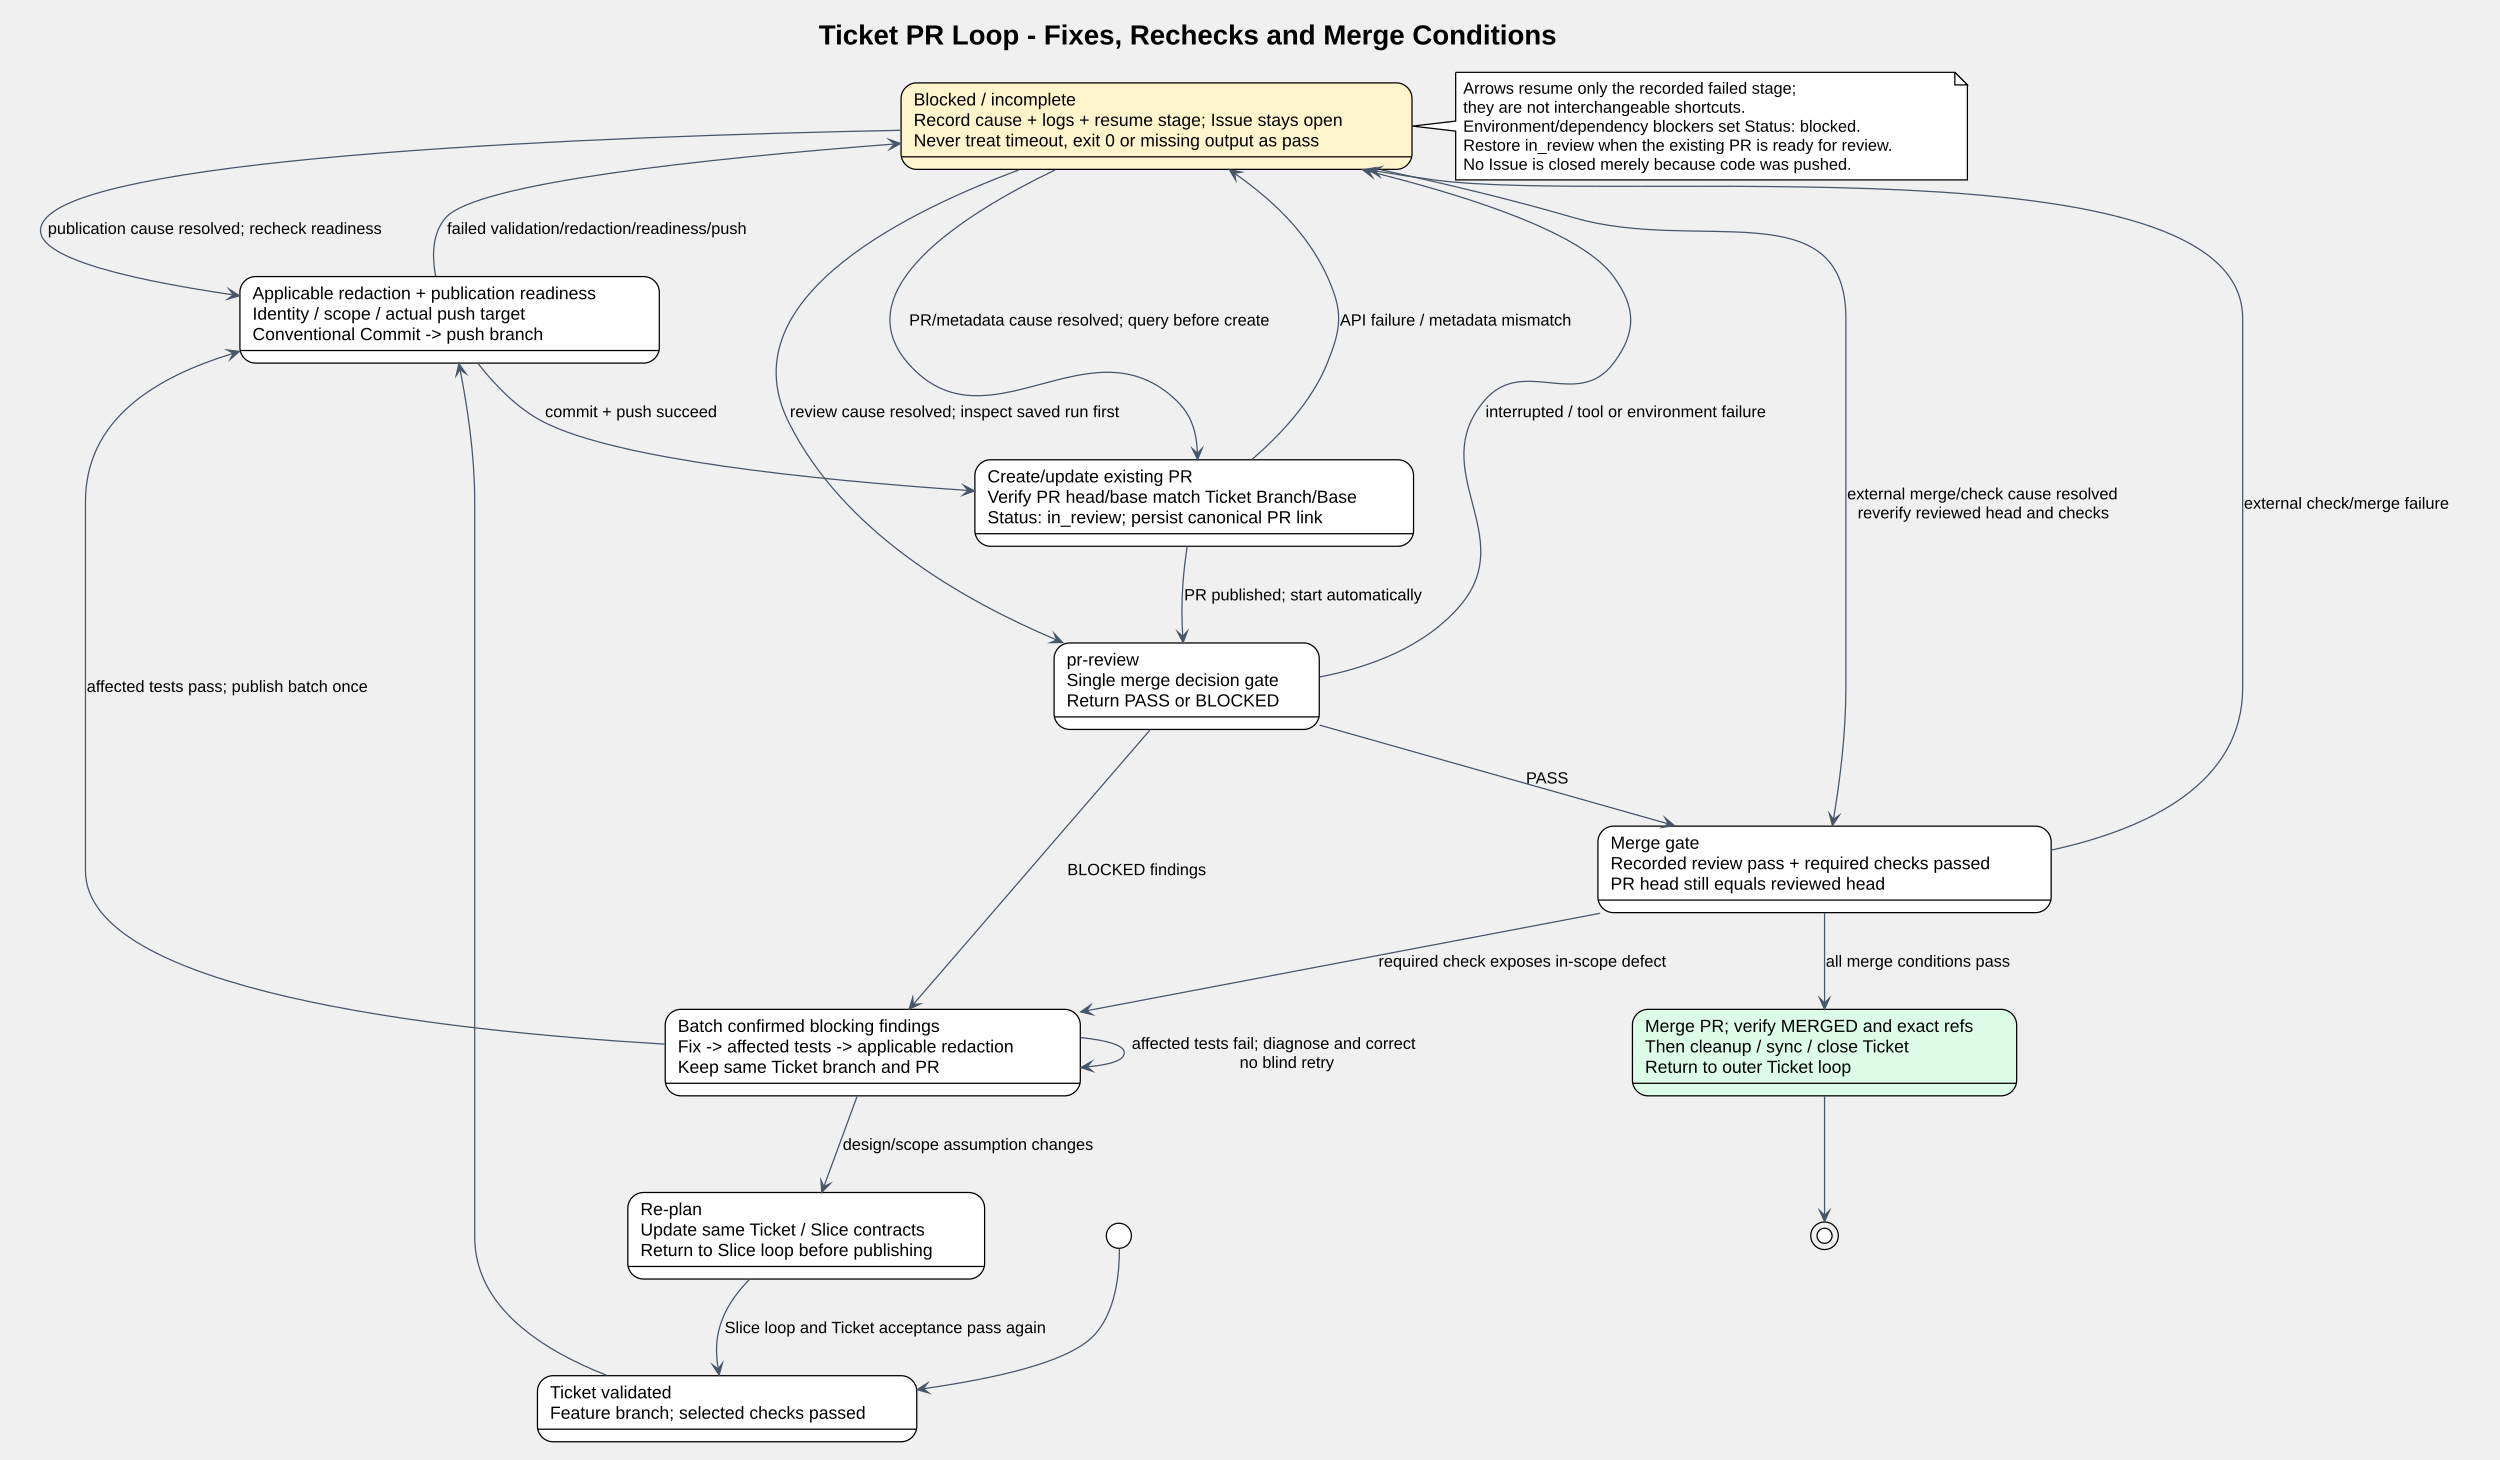
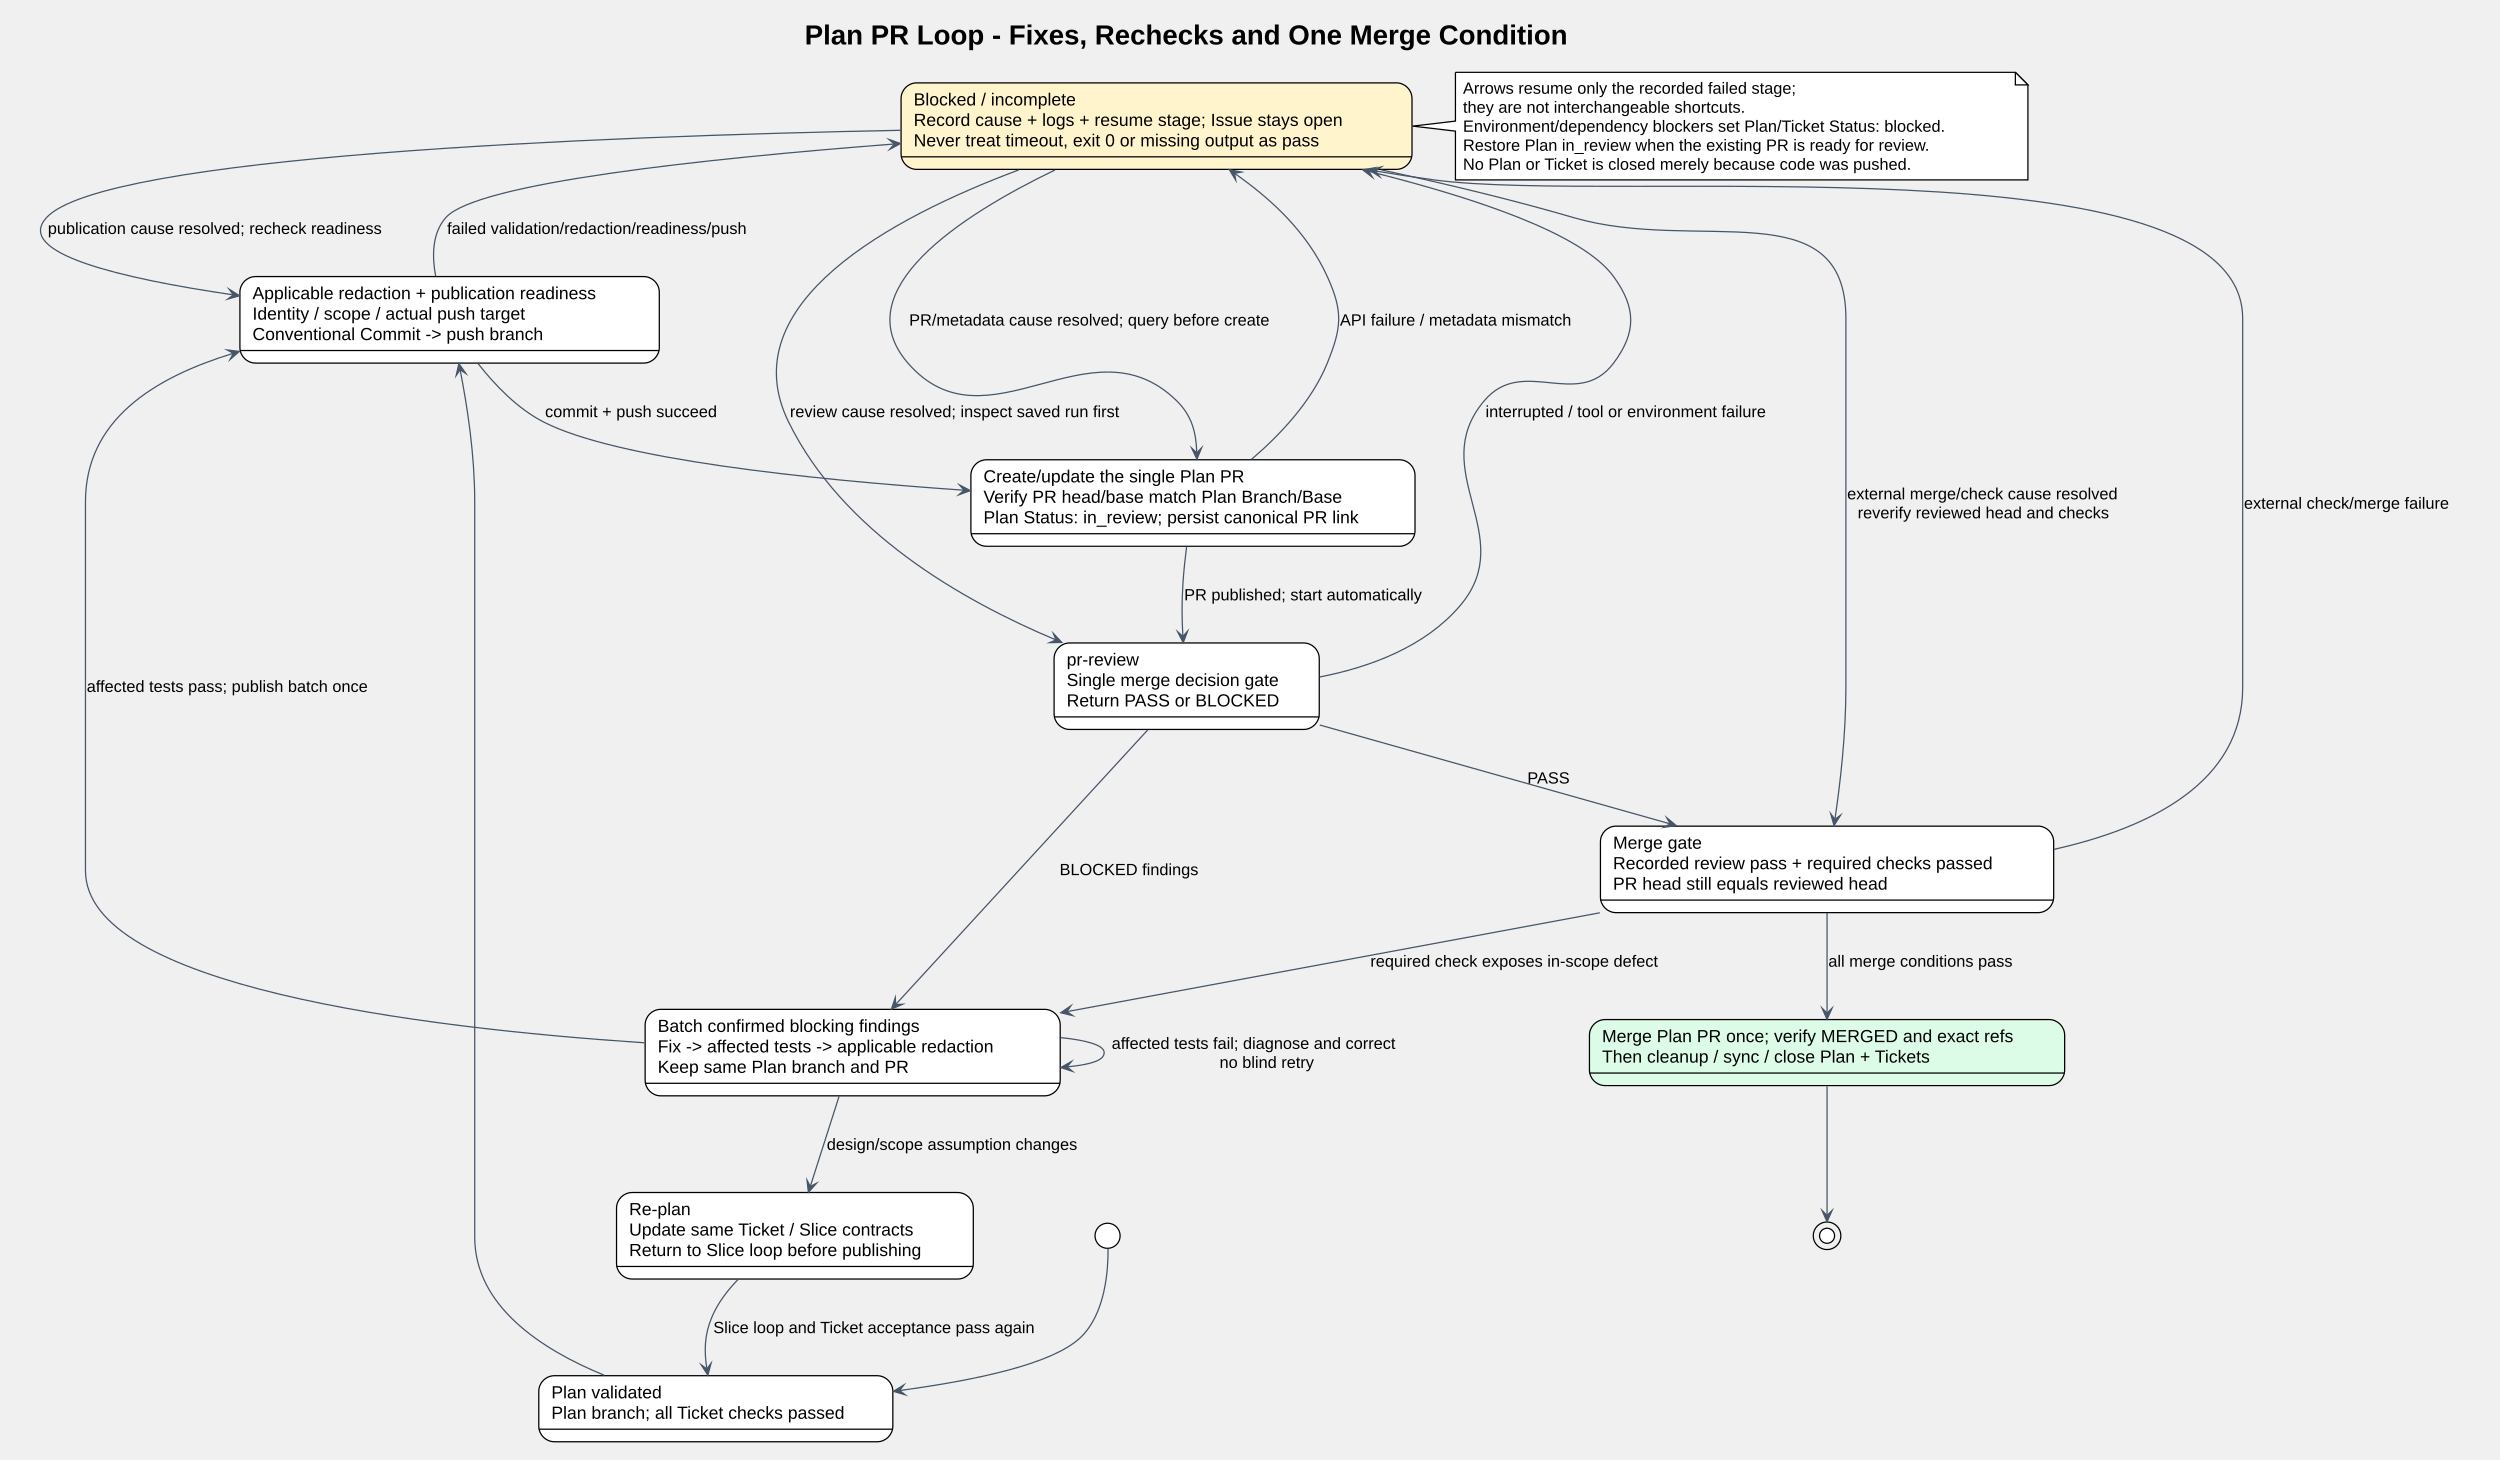
<svg xmlns="http://www.w3.org/2000/svg" contentStyleType="text/css" data-diagram-type="STATE" height="1162px" preserveAspectRatio="none" style="width:1991px;height:1162px;background:#FFFFFF;" version="1.1" viewBox="0 0 1991 1162" width="1991px" zoomAndPan="magnify">
  <defs />
  <g>
    <g class="title" data-source-line="5">
-       <text fill="#000000" font-family="Arial" font-size="22" font-weight="700" lengthAdjust="spacing" textLength="685.233" x="652.048" y="35.421">Ticket PR Loop - Fixes, Rechecks and Merge Conditions</text>
+       <text fill="#000000" font-family="Arial" font-size="22" font-weight="700" lengthAdjust="spacing" textLength="707.599" x="640.865" y="35.421">Plan PR Loop - Fixes, Rechecks and One Merge Condition</text>
    </g>
    <g class="entity" data-qualified-name="ready" data-source-line="7" id="ent0001">
-       <rect fill="#FFFFFF" height="52.594" rx="12.5" ry="12.5" style="stroke:#000000;stroke-width:1;" width="302.092" x="428.02" y="1095.619" />
-       <line style="stroke:#000000;stroke-width:1;" x1="428.02" x2="730.112" y1="1138.213" y2="1138.213" />
-       <text fill="#000000" font-family="Arial" font-size="14" lengthAdjust="spacing" textLength="111.897" x="438.02" y="1113.614">Ticket validated</text>
-       <text fill="#000000" font-family="Arial" font-size="14" lengthAdjust="spacing" textLength="282.092" x="438.02" y="1129.911">Feature branch; selected checks passed</text>
+       <rect fill="#FFFFFF" height="52.594" rx="12.5" ry="12.5" style="stroke:#000000;stroke-width:1;" width="281.96" x="429.09" y="1095.619" />
+       <line style="stroke:#000000;stroke-width:1;" x1="429.09" x2="711.05" y1="1138.213" y2="1138.213" />
+       <text fill="#000000" font-family="Arial" font-size="14" lengthAdjust="spacing" textLength="99.333" x="439.09" y="1113.614">Plan validated</text>
+       <text fill="#000000" font-family="Arial" font-size="14" lengthAdjust="spacing" textLength="261.96" x="439.09" y="1129.911">Plan branch; all Ticket checks passed</text>
    </g>
    <g class="entity" data-qualified-name="publish" data-source-line="8" id="ent0002">
      <rect fill="#FFFFFF" height="68.891" rx="12.5" ry="12.5" style="stroke:#000000;stroke-width:1;" width="333.995" x="191.07" y="220.269" />
      <line style="stroke:#000000;stroke-width:1;" x1="191.07" x2="525.065" y1="279.16" y2="279.16" />
      <text fill="#000000" font-family="Arial" font-size="14" lengthAdjust="spacing" textLength="313.995" x="201.07" y="238.264">Applicable redaction + publication readiness</text>
      <text fill="#000000" font-family="Arial" font-size="14" lengthAdjust="spacing" textLength="250.694" x="201.07" y="254.561">Identity / scope / actual push target</text>
      <text fill="#000000" font-family="Arial" font-size="14" lengthAdjust="spacing" textLength="264.441" x="201.07" y="270.858">Conventional Commit -&gt; push branch</text>
    </g>
    <g class="entity" data-qualified-name="pr" data-source-line="9" id="ent0003">
-       <rect fill="#FFFFFF" height="68.891" rx="12.5" ry="12.5" style="stroke:#000000;stroke-width:1;" width="349.328" x="776.41" y="366.159" />
-       <line style="stroke:#000000;stroke-width:1;" x1="776.41" x2="1125.738" y1="425.05" y2="425.05" />
-       <text fill="#000000" font-family="Arial" font-size="14" lengthAdjust="spacing" textLength="183.162" x="786.41" y="384.154">Create/update existing PR</text>
-       <text fill="#000000" font-family="Arial" font-size="14" lengthAdjust="spacing" textLength="329.328" x="786.41" y="400.451">Verify PR head/base match Ticket Branch/Base</text>
-       <text fill="#000000" font-family="Arial" font-size="14" lengthAdjust="spacing" textLength="299.462" x="786.41" y="416.748">Status: in_review; persist canonical PR link</text>
+       <rect fill="#FFFFFF" height="68.891" rx="12.5" ry="12.5" style="stroke:#000000;stroke-width:1;" width="353.696" x="773.22" y="366.159" />
+       <line style="stroke:#000000;stroke-width:1;" x1="773.22" x2="1126.916" y1="425.05" y2="425.05" />
+       <text fill="#000000" font-family="Arial" font-size="14" lengthAdjust="spacing" textLength="231.048" x="783.22" y="384.154">Create/update the single Plan PR</text>
+       <text fill="#000000" font-family="Arial" font-size="14" lengthAdjust="spacing" textLength="316.764" x="783.22" y="400.451">Verify PR head/base match Plan Branch/Base</text>
+       <text fill="#000000" font-family="Arial" font-size="14" lengthAdjust="spacing" textLength="333.696" x="783.22" y="416.748">Plan Status: in_review; persist canonical PR link</text>
    </g>
    <g class="entity" data-qualified-name="review" data-source-line="10" id="ent0004">
      <rect fill="#FFFFFF" height="68.891" rx="12.5" ry="12.5" style="stroke:#000000;stroke-width:1;" width="211.174" x="839.48" y="512.049" />
      <line style="stroke:#000000;stroke-width:1;" x1="839.48" x2="1050.654" y1="570.94" y2="570.94" />
      <text fill="#000000" font-family="Arial" font-size="14" lengthAdjust="spacing" textLength="66.302" x="849.48" y="530.044">pr-review</text>
      <text fill="#000000" font-family="Arial" font-size="14" lengthAdjust="spacing" textLength="191.174" x="849.48" y="546.341">Single merge decision gate</text>
      <text fill="#000000" font-family="Arial" font-size="14" lengthAdjust="spacing" textLength="177.803" x="849.48" y="562.638">Return PASS or BLOCKED</text>
    </g>
    <g class="entity" data-qualified-name="fix" data-source-line="11" id="ent0005">
-       <rect fill="#FFFFFF" height="68.891" rx="12.5" ry="12.5" style="stroke:#000000;stroke-width:1;" width="330.557" x="529.79" y="803.839" />
-       <line style="stroke:#000000;stroke-width:1;" x1="529.79" x2="860.347" y1="862.73" y2="862.73" />
-       <text fill="#000000" font-family="Arial" font-size="14" lengthAdjust="spacing" textLength="238.759" x="539.79" y="821.835">Batch confirmed blocking findings</text>
-       <text fill="#000000" font-family="Arial" font-size="14" lengthAdjust="spacing" textLength="310.557" x="539.79" y="838.131">Fix -&gt; affected tests -&gt; applicable redaction</text>
-       <text fill="#000000" font-family="Arial" font-size="14" lengthAdjust="spacing" textLength="231.191" x="539.79" y="854.428">Keep same Ticket branch and PR</text>
+       <rect fill="#FFFFFF" height="68.891" rx="12.5" ry="12.5" style="stroke:#000000;stroke-width:1;" width="330.557" x="513.79" y="803.839" />
+       <line style="stroke:#000000;stroke-width:1;" x1="513.79" x2="844.347" y1="862.73" y2="862.73" />
+       <text fill="#000000" font-family="Arial" font-size="14" lengthAdjust="spacing" textLength="238.759" x="523.79" y="821.835">Batch confirmed blocking findings</text>
+       <text fill="#000000" font-family="Arial" font-size="14" lengthAdjust="spacing" textLength="310.557" x="523.79" y="838.131">Fix -&gt; affected tests -&gt; applicable redaction</text>
+       <text fill="#000000" font-family="Arial" font-size="14" lengthAdjust="spacing" textLength="218.627" x="523.79" y="854.428">Keep same Plan branch and PR</text>
    </g>
    <g class="entity" data-qualified-name="blocked" data-source-line="12" id="ent0006">
      <rect fill="#FFF4CC" height="68.891" rx="12.5" ry="12.5" style="stroke:#000000;stroke-width:1;" width="406.9" x="717.62" y="65.999" />
      <line style="stroke:#000000;stroke-width:1;" x1="717.62" x2="1124.52" y1="124.89" y2="124.89" />
      <text fill="#000000" font-family="Arial" font-size="14" lengthAdjust="spacing" textLength="147.137" x="727.62" y="83.995">Blocked / incomplete</text>
      <text fill="#000000" font-family="Arial" font-size="14" lengthAdjust="spacing" textLength="386.9" x="727.62" y="100.291">Record cause + logs + resume stage; Issue stays open</text>
      <text fill="#000000" font-family="Arial" font-size="14" lengthAdjust="spacing" textLength="372.101" x="727.62" y="116.588">Never treat timeout, exit 0 or missing output as pass</text>
    </g>
    <g class="entity" data-qualified-name="gate" data-source-line="13" id="ent0007">
-       <rect fill="#FFFFFF" height="68.891" rx="12.5" ry="12.5" style="stroke:#000000;stroke-width:1;" width="360.949" x="1272.59" y="657.939" />
-       <line style="stroke:#000000;stroke-width:1;" x1="1272.59" x2="1633.539" y1="716.83" y2="716.83" />
-       <text fill="#000000" font-family="Arial" font-size="14" lengthAdjust="spacing" textLength="79.967" x="1282.59" y="675.934">Merge gate</text>
-       <text fill="#000000" font-family="Arial" font-size="14" lengthAdjust="spacing" textLength="340.949" x="1282.59" y="692.231">Recorded review pass + required checks passed</text>
-       <text fill="#000000" font-family="Arial" font-size="14" lengthAdjust="spacing" textLength="245.02" x="1282.59" y="708.528">PR head still equals reviewed head</text>
+       <rect fill="#FFFFFF" height="68.891" rx="12.5" ry="12.5" style="stroke:#000000;stroke-width:1;" width="360.949" x="1274.59" y="657.939" />
+       <line style="stroke:#000000;stroke-width:1;" x1="1274.59" x2="1635.539" y1="716.83" y2="716.83" />
+       <text fill="#000000" font-family="Arial" font-size="14" lengthAdjust="spacing" textLength="79.967" x="1284.59" y="675.934">Merge gate</text>
+       <text fill="#000000" font-family="Arial" font-size="14" lengthAdjust="spacing" textLength="340.949" x="1284.59" y="692.231">Recorded review pass + required checks passed</text>
+       <text fill="#000000" font-family="Arial" font-size="14" lengthAdjust="spacing" textLength="245.02" x="1284.59" y="708.528">PR head still equals reviewed head</text>
    </g>
    <g class="entity" data-qualified-name="merged" data-source-line="14" id="ent0008">
-       <rect fill="#DCFCE7" height="68.891" rx="12.5" ry="12.5" style="stroke:#000000;stroke-width:1;" width="306.016" x="1300.06" y="803.839" />
-       <line style="stroke:#000000;stroke-width:1;" x1="1300.06" x2="1606.076" y1="862.73" y2="862.73" />
-       <text fill="#000000" font-family="Arial" font-size="14" lengthAdjust="spacing" textLength="286.016" x="1310.06" y="821.835">Merge PR; verify MERGED and exact refs</text>
-       <text fill="#000000" font-family="Arial" font-size="14" lengthAdjust="spacing" textLength="237.016" x="1310.06" y="838.131">Then cleanup / sync / close Ticket</text>
-       <text fill="#000000" font-family="Arial" font-size="14" lengthAdjust="spacing" textLength="188.74" x="1310.06" y="854.428">Return to outer Ticket loop</text>
+       <rect fill="#DCFCE7" height="52.594" rx="12.5" ry="12.5" style="stroke:#000000;stroke-width:1;" width="378.449" x="1265.84" y="811.979" />
+       <line style="stroke:#000000;stroke-width:1;" x1="1265.84" x2="1644.289" y1="854.573" y2="854.573" />
+       <text fill="#000000" font-family="Arial" font-size="14" lengthAdjust="spacing" textLength="358.449" x="1275.84" y="829.975">Merge Plan PR once; verify MERGED and exact refs</text>
+       <text fill="#000000" font-family="Arial" font-size="14" lengthAdjust="spacing" textLength="294.725" x="1275.84" y="846.271">Then cleanup / sync / close Plan + Tickets</text>
    </g>
    <g class="entity" data-qualified-name="replan" data-source-line="15" id="ent0009">
-       <rect fill="#FFFFFF" height="68.891" rx="12.5" ry="12.5" style="stroke:#000000;stroke-width:1;" width="284.127" x="500.01" y="949.729" />
-       <line style="stroke:#000000;stroke-width:1;" x1="500.01" x2="784.137" y1="1008.62" y2="1008.62" />
-       <text fill="#000000" font-family="Arial" font-size="14" lengthAdjust="spacing" textLength="53.621" x="510.01" y="967.725">Re-plan</text>
-       <text fill="#000000" font-family="Arial" font-size="14" lengthAdjust="spacing" textLength="256.56" x="510.01" y="984.021">Update same Ticket / Slice contracts</text>
-       <text fill="#000000" font-family="Arial" font-size="14" lengthAdjust="spacing" textLength="264.127" x="510.01" y="1000.318">Return to Slice loop before publishing</text>
+       <rect fill="#FFFFFF" height="68.891" rx="12.5" ry="12.5" style="stroke:#000000;stroke-width:1;" width="284.127" x="491.01" y="949.729" />
+       <line style="stroke:#000000;stroke-width:1;" x1="491.01" x2="775.137" y1="1008.62" y2="1008.62" />
+       <text fill="#000000" font-family="Arial" font-size="14" lengthAdjust="spacing" textLength="53.621" x="501.01" y="967.725">Re-plan</text>
+       <text fill="#000000" font-family="Arial" font-size="14" lengthAdjust="spacing" textLength="256.56" x="501.01" y="984.021">Update same Ticket / Slice contracts</text>
+       <text fill="#000000" font-family="Arial" font-size="14" lengthAdjust="spacing" textLength="264.127" x="501.01" y="1000.318">Return to Slice loop before publishing</text>
    </g>
    <g class="start_entity" data-qualified-name=".start." data-source-line="17" id="ent0010">
-       <ellipse cx="891.07" cy="984.169" fill="#FFFFFF" rx="10" ry="10" style="stroke:#000000;stroke-width:1;" />
+       <ellipse cx="882.07" cy="984.169" fill="#FFFFFF" rx="10" ry="10" style="stroke:#000000;stroke-width:1;" />
    </g>
    <g class="end_entity" data-qualified-name=".end." data-source-line="37" id="ent0031">
-       <ellipse cx="1453.07" cy="984.169" fill="none" rx="11" ry="11" style="stroke:#000000;stroke-width:1;" />
-       <ellipse cx="1453.07" cy="984.169" fill="#FFFFFF" rx="6" ry="6" style="stroke:#000000;stroke-width:1;" />
+       <ellipse cx="1455.07" cy="984.169" fill="none" rx="11" ry="11" style="stroke:#000000;stroke-width:1;" />
+       <ellipse cx="1455.07" cy="984.169" fill="#FFFFFF" rx="6" ry="6" style="stroke:#000000;stroke-width:1;" />
    </g>
    <g class="entity" data-qualified-name="GMN33" data-source-line="40" id="ent0034">
-       <path d="M1159.3,57.609 L1159.3,96.439 L1124.8,100.439 L1159.3,104.439 L1159.3,143.273 A0,0 0 0 0 1159.3,143.273 L1566.834,143.273 A0,0 0 0 0 1566.834,143.273 L1566.834,67.609 L1556.834,57.609 L1159.3,57.609 A0,0 0 0 0 1159.3,57.609" fill="#FFFFFF" style="stroke:#000000;stroke-width:1;" />
-       <path d="M1556.834,57.609 L1556.834,67.609 L1566.834,67.609 L1556.834,57.609" fill="#FFFFFF" style="stroke:#000000;stroke-width:1;" />
-       <text fill="#000000" font-family="Arial" font-size="13" lengthAdjust="spacing" textLength="302.358" x="1165.3" y="74.676">Arrows resume only the recorded failed stage;</text>
-       <text fill="#000000" font-family="Arial" font-size="13" lengthAdjust="spacing" textLength="258.915" x="1165.3" y="89.809">they are not interchangeable shortcuts.</text>
-       <text fill="#000000" font-family="Arial" font-size="13" lengthAdjust="spacing" textLength="359.43" x="1165.3" y="104.942">Environment/dependency blockers set Status: blocked.</text>
-       <text fill="#000000" font-family="Arial" font-size="13" lengthAdjust="spacing" textLength="386.534" x="1165.3" y="120.075">Restore in_review when the existing PR is ready for review.</text>
-       <text fill="#000000" font-family="Arial" font-size="13" lengthAdjust="spacing" textLength="344.767" x="1165.3" y="135.208">No Issue is closed merely because code was pushed.</text>
+       <path d="M1159.11,57.609 L1159.11,96.439 L1124.94,100.439 L1159.11,104.439 L1159.11,143.273 A0,0 0 0 0 1159.11,143.273 L1615.032,143.273 A0,0 0 0 0 1615.032,143.273 L1615.032,67.609 L1605.032,57.609 L1159.11,57.609 A0,0 0 0 0 1159.11,57.609" fill="#FFFFFF" style="stroke:#000000;stroke-width:1;" />
+       <path d="M1605.032,57.609 L1605.032,67.609 L1615.032,67.609 L1605.032,57.609" fill="#FFFFFF" style="stroke:#000000;stroke-width:1;" />
+       <text fill="#000000" font-family="Arial" font-size="13" lengthAdjust="spacing" textLength="302.358" x="1165.11" y="74.676">Arrows resume only the recorded failed stage;</text>
+       <text fill="#000000" font-family="Arial" font-size="13" lengthAdjust="spacing" textLength="258.915" x="1165.11" y="89.809">they are not interchangeable shortcuts.</text>
+       <text fill="#000000" font-family="Arial" font-size="13" lengthAdjust="spacing" textLength="434.922" x="1165.11" y="104.942">Environment/dependency blockers set Plan/Ticket Status: blocked.</text>
+       <text fill="#000000" font-family="Arial" font-size="13" lengthAdjust="spacing" textLength="418.323" x="1165.11" y="120.075">Restore Plan in_review when the existing PR is ready for review.</text>
+       <text fill="#000000" font-family="Arial" font-size="13" lengthAdjust="spacing" textLength="399.693" x="1165.11" y="135.208">No Plan or Ticket is closed merely because code was pushed.</text>
    </g>
    <g class="link" data-entity-1="ent0010" data-entity-2="ent0001" data-link-type="dependency" data-source-line="17" id="lnk11">
-       <path d="M891.46,994.469 C891.63,1011.299 889.38,1046.839 869.07,1065.619 C847.9,1085.189 794.279,1097.529 735.269,1105.999" fill="none" id="*start*-to-ready" style="stroke:#475569;stroke-width:1;" />
-       <polygon fill="#475569" points="730.32,1106.709,739.797,1109.39,735.269,1105.999,738.66,1101.471,730.32,1106.709" style="stroke:#475569;stroke-width:1;stroke-linejoin:miter;stroke-miterlimit:10;" />
+       <path d="M882.46,994.469 C882.63,1011.299 880.38,1046.839 860.07,1065.619 C837.72,1086.269 778.665,1098.988 716.445,1107.418" fill="none" id="*start*-to-ready" style="stroke:#475569;stroke-width:1;" />
+       <polygon fill="#475569" points="711.49,1108.089,720.946,1110.845,716.445,1107.418,719.871,1102.917,711.49,1108.089" style="stroke:#475569;stroke-width:1;stroke-linejoin:miter;stroke-miterlimit:10;" />
    </g>
    <g class="link" data-entity-1="ent0001" data-entity-2="ent0002" data-link-type="dependency" data-source-line="18" id="lnk12">
-       <path d="M482.98,1095.229 C431.31,1074.979 378.07,1040.649 378.07,985.169 C378.07,399.609 378.07,399.609 378.07,399.609 C378.07,361.649 372.123,323.496 366.423,294.456" fill="none" id="ready-to-publish" style="stroke:#475569;stroke-width:1;" />
+       <path d="M481.1,1095.199 C430.87,1074.629 378.07,1039.979 378.07,985.169 C378.07,399.609 378.07,399.609 378.07,399.609 C378.07,361.649 372.123,323.496 366.423,294.456" fill="none" id="ready-to-publish" style="stroke:#475569;stroke-width:1;" />
      <polygon fill="#475569" points="365.46,289.549,363.268,299.151,366.423,294.456,371.119,297.61,365.46,289.549" style="stroke:#475569;stroke-width:1;stroke-linejoin:miter;stroke-miterlimit:10;" />
    </g>
    <g class="link" data-entity-1="ent0002" data-entity-2="ent0003" data-link-type="dependency" data-source-line="19" id="lnk13">
-       <path d="M380.5,289.249 C393.72,306.209 411.97,325.419 433.07,336.159 C491.55,365.949 644.752,381.999 771.062,390.619" fill="none" id="publish-to-pr" style="stroke:#475569;stroke-width:1;" />
-       <polygon fill="#475569" points="776.05,390.959,767.343,386.356,771.062,390.619,766.798,394.337,776.05,390.959" style="stroke:#475569;stroke-width:1;stroke-linejoin:miter;stroke-miterlimit:10;" />
+       <path d="M380.82,289.659 C394.01,306.509 412.14,325.499 433.07,336.159 C491.03,365.699 642.152,381.725 767.782,390.405" fill="none" id="publish-to-pr" style="stroke:#475569;stroke-width:1;" />
+       <polygon fill="#475569" points="772.77,390.749,764.067,386.139,767.782,390.405,763.516,394.12,772.77,390.749" style="stroke:#475569;stroke-width:1;stroke-linejoin:miter;stroke-miterlimit:10;" />
      <text fill="#000000" font-family="Arial" font-size="13" lengthAdjust="spacing" textLength="157.485" x="434.07" y="332.226">commit + push succeed</text>
    </g>
    <g class="link" data-entity-1="ent0002" data-entity-2="ent0006" data-link-type="dependency" data-source-line="20" id="lnk14">
      <path d="M346.97,219.979 C343.95,204.009 344.07,185.749 355.07,173.269 C379.32,145.749 560.015,126.414 712.195,114.684" fill="none" id="publish-to-blocked" style="stroke:#475569;stroke-width:1;" />
      <polygon fill="#475569" points="717.18,114.299,707.899,111.003,712.195,114.684,708.514,118.979,717.18,114.299" style="stroke:#475569;stroke-width:1;stroke-linejoin:miter;stroke-miterlimit:10;" />
      <text fill="#000000" font-family="Arial" font-size="13" lengthAdjust="spacing" textLength="273.362" x="356.07" y="186.336">failed validation/redaction/readiness/push</text>
    </g>
    <g class="link" data-entity-1="ent0006" data-entity-2="ent0002" data-link-type="dependency" data-source-line="24" id="lnk18">
      <path d="M717.32,103.749 C470.61,108.699 82.25,124.279 37.07,173.269 C11,201.549 95.033,221.524 185.863,234.844" fill="none" id="blocked-to-publish" style="stroke:#475569;stroke-width:1;" />
      <polygon fill="#475569" points="190.81,235.569,182.486,230.306,185.863,234.844,181.325,238.221,190.81,235.569" style="stroke:#475569;stroke-width:1;stroke-linejoin:miter;stroke-miterlimit:10;" />
      <text fill="#000000" font-family="Arial" font-size="13" lengthAdjust="spacing" textLength="301" x="38.07" y="186.336">publication cause resolved; recheck readiness</text>
    </g>
    <g class="link" data-entity-1="ent0003" data-entity-2="ent0006" data-link-type="dependency" data-source-line="21" id="lnk15">
-       <path d="M997.3,365.709 C1019.92,346.169 1044.87,319.489 1057.07,289.159 C1068.5,260.759 1069.73,248.149 1057.07,220.269 C1040.93,184.729 1012.415,158.519 983.175,138.029" fill="none" id="pr-to-blocked" style="stroke:#475569;stroke-width:1;" />
+       <path d="M996.72,365.799 C1019.56,346.289 1044.74,319.599 1057.07,289.159 C1068.56,260.779 1069.73,248.149 1057.07,220.269 C1040.93,184.729 1012.415,158.519 983.175,138.029" fill="none" id="pr-to-blocked" style="stroke:#475569;stroke-width:1;" />
      <polygon fill="#475569" points="979.08,135.159,984.155,143.6,983.175,138.029,988.746,137.048,979.08,135.159" style="stroke:#475569;stroke-width:1;stroke-linejoin:miter;stroke-miterlimit:10;" />
-       <text fill="#000000" font-family="Arial" font-size="13" lengthAdjust="spacing" textLength="209.993" x="1067.11" y="259.286">API failure / metadata mismatch</text>
+       <text fill="#000000" font-family="Arial" font-size="13" lengthAdjust="spacing" textLength="209.993" x="1067.13" y="259.286">API failure / metadata mismatch</text>
    </g>
    <g class="link" data-entity-1="ent0006" data-entity-2="ent0003" data-link-type="dependency" data-source-line="25" id="lnk19">
-       <path d="M840.22,135.359 C765.38,171.459 672.72,231.259 723.07,289.159 C786.09,361.639 868.05,252.379 937.07,319.159 C949.4,331.089 953.023,344.712 953.602,361.043" fill="none" id="blocked-to-pr" style="stroke:#475569;stroke-width:1;" />
-       <polygon fill="#475569" points="953.78,366.039,957.458,356.903,953.602,361.043,949.463,357.187,953.78,366.039" style="stroke:#475569;stroke-width:1;stroke-linejoin:miter;stroke-miterlimit:10;" />
+       <path d="M840.22,135.359 C765.38,171.459 672.72,231.259 723.07,289.159 C786.09,361.639 868.45,251.969 937.07,319.159 C949.2,331.039 952.681,344.461 953.101,360.681" fill="none" id="blocked-to-pr" style="stroke:#475569;stroke-width:1;" />
+       <polygon fill="#475569" points="953.23,365.679,956.996,356.579,953.101,360.681,948.998,356.786,953.23,365.679" style="stroke:#475569;stroke-width:1;stroke-linejoin:miter;stroke-miterlimit:10;" />
      <text fill="#000000" font-family="Arial" font-size="13" lengthAdjust="spacing" textLength="324.251" x="724.07" y="259.286">PR/metadata cause resolved; query before create</text>
    </g>
    <g class="link" data-entity-1="ent0003" data-entity-2="ent0004" data-link-type="dependency" data-source-line="22" id="lnk16">
-       <path d="M945.37,435.429 C944.01,444.979 942.75,455.399 942.07,465.049 C940.99,480.389 941.109,492.407 941.919,506.817" fill="none" id="pr-to-review" style="stroke:#475569;stroke-width:1;" />
-       <polygon fill="#475569" points="942.2,511.809,945.689,502.599,941.919,506.817,937.701,503.048,942.2,511.809" style="stroke:#475569;stroke-width:1;stroke-linejoin:miter;stroke-miterlimit:10;" />
+       <path d="M945,435.449 C943.79,444.999 942.67,455.409 942.07,465.049 C941.11,480.399 941.243,492.417 942.043,506.827" fill="none" id="pr-to-review" style="stroke:#475569;stroke-width:1;" />
+       <polygon fill="#475569" points="942.32,511.819,945.815,502.611,942.043,506.827,937.827,503.055,942.32,511.819" style="stroke:#475569;stroke-width:1;stroke-linejoin:miter;stroke-miterlimit:10;" />
      <text fill="#000000" font-family="Arial" font-size="13" lengthAdjust="spacing" textLength="215.782" x="943.07" y="478.116">PR published; start automatically</text>
    </g>
    <g class="link" data-entity-1="ent0004" data-entity-2="ent0006" data-link-type="dependency" data-source-line="23" id="lnk17">
      <path d="M1051,539.169 C1091.89,531.159 1135.39,514.789 1163.07,482.049 C1210.13,426.389 1135.02,374.829 1182.07,319.159 C1212.85,282.749 1256.45,327.299 1285.07,289.159 C1303.44,264.669 1303.05,245.059 1285.07,220.269 C1260.18,185.969 1174.651,157.57 1090.181,136.49" fill="none" id="review-to-blocked" style="stroke:#475569;stroke-width:1;" />
      <polygon fill="#475569" points="1085.33,135.279,1093.094,141.339,1090.181,136.49,1095.031,133.578,1085.33,135.279" style="stroke:#475569;stroke-width:1;stroke-linejoin:miter;stroke-miterlimit:10;" />
      <text fill="#000000" font-family="Arial" font-size="13" lengthAdjust="spacing" textLength="260.857" x="1183.07" y="332.226">interrupted / tool or environment failure</text>
    </g>
    <g class="link" data-entity-1="ent0006" data-entity-2="ent0004" data-link-type="dependency" data-source-line="26" id="lnk20">
-       <path d="M811.59,135.259 C710.03,173.179 581.14,241.939 628.07,336.159 C671.51,423.389 765.793,477.717 841.663,509.707" fill="none" id="blocked-to-review" style="stroke:#475569;stroke-width:1;" />
-       <polygon fill="#475569" points="846.27,511.649,839.531,504.467,841.663,509.707,836.423,511.839,846.27,511.649" style="stroke:#475569;stroke-width:1;stroke-linejoin:miter;stroke-miterlimit:10;" />
+       <path d="M811.33,135.329 C710.02,173.199 581.74,241.829 628.07,336.159 C670.95,423.479 765.041,477.731 841.011,509.681" fill="none" id="blocked-to-review" style="stroke:#475569;stroke-width:1;" />
+       <polygon fill="#475569" points="845.62,511.619,838.875,504.443,841.011,509.681,835.773,511.817,845.62,511.619" style="stroke:#475569;stroke-width:1;stroke-linejoin:miter;stroke-miterlimit:10;" />
      <text fill="#000000" font-family="Arial" font-size="13" lengthAdjust="spacing" textLength="299.228" x="629.07" y="332.226">review cause resolved; inspect saved run first</text>
    </g>
    <g class="link" data-entity-1="ent0004" data-entity-2="ent0005" data-link-type="dependency" data-source-line="27" id="lnk21">
-       <path d="M915.9,581.309 C867.73,637.149 775.366,744.203 727.316,799.903" fill="none" id="review-to-fix" style="stroke:#475569;stroke-width:1;" />
-       <polygon fill="#475569" points="724.05,803.689,732.957,799.487,727.316,799.903,726.9,794.262,724.05,803.689" style="stroke:#475569;stroke-width:1;stroke-linejoin:miter;stroke-miterlimit:10;" />
-       <text fill="#000000" font-family="Arial" font-size="13" lengthAdjust="spacing" textLength="117.908" x="850" y="696.956">BLOCKED findings</text>
+       <path d="M914.04,581.309 C862.78,637.149 764.411,744.306 713.291,800.006" fill="none" id="review-to-fix" style="stroke:#475569;stroke-width:1;" />
+       <polygon fill="#475569" points="709.91,803.689,718.942,799.763,713.291,800.006,713.048,794.354,709.91,803.689" style="stroke:#475569;stroke-width:1;stroke-linejoin:miter;stroke-miterlimit:10;" />
+       <text fill="#000000" font-family="Arial" font-size="13" lengthAdjust="spacing" textLength="117.908" x="843.85" y="696.956">BLOCKED findings</text>
    </g>
    <g class="link" data-entity-1="ent0005" data-entity-2="ent0005" data-link-type="dependency" data-source-line="28" id="lnk22">
-       <path d="M860.83,826.369 C881.65,828.469 895.35,832.439 895.35,838.279 C895.35,844.119 886.625,847.588 865.805,849.688" fill="none" id="fix-to-fix" style="stroke:#475569;stroke-width:1;" />
-       <polygon fill="#475569" points="860.83,850.189,870.186,853.266,865.805,849.688,869.383,845.306,860.83,850.189" style="stroke:#475569;stroke-width:1;stroke-linejoin:miter;stroke-miterlimit:10;" />
-       <text fill="#000000" font-family="Arial" font-size="13" lengthAdjust="spacing" textLength="259.695" x="901.35" y="835.346">affected tests fail; diagnose and correct</text>
-       <text fill="#000000" font-family="Arial" font-size="13" lengthAdjust="spacing" textLength="87.902" x="987.246" y="850.479">no blind retry</text>
+       <path d="M844.83,826.369 C865.65,828.469 879.35,832.439 879.35,838.279 C879.35,844.119 870.625,847.588 849.805,849.688" fill="none" id="fix-to-fix" style="stroke:#475569;stroke-width:1;" />
+       <polygon fill="#475569" points="844.83,850.189,854.186,853.266,849.805,849.688,853.383,845.306,844.83,850.189" style="stroke:#475569;stroke-width:1;stroke-linejoin:miter;stroke-miterlimit:10;" />
+       <text fill="#000000" font-family="Arial" font-size="13" lengthAdjust="spacing" textLength="259.695" x="885.35" y="835.346">affected tests fail; diagnose and correct</text>
+       <text fill="#000000" font-family="Arial" font-size="13" lengthAdjust="spacing" textLength="87.902" x="971.246" y="850.479">no blind retry</text>
    </g>
    <g class="link" data-entity-1="ent0005" data-entity-2="ent0002" data-link-type="dependency" data-source-line="29" id="lnk23">
-       <path d="M529.51,831.569 C343.75,820.529 68.07,788.179 68.07,693.389 C68.07,399.609 68.07,399.609 68.07,399.609 C68.07,335.109 121.558,300.99 185.858,281.35" fill="none" id="fix-to-publish" style="stroke:#475569;stroke-width:1;" />
+       <path d="M513.32,830.489 C332.38,818.439 68.07,785.139 68.07,693.389 C68.07,399.609 68.07,399.609 68.07,399.609 C68.07,335.109 121.558,300.99 185.858,281.35" fill="none" id="fix-to-publish" style="stroke:#475569;stroke-width:1;" />
      <polygon fill="#475569" points="190.64,279.889,180.864,278.693,185.858,281.35,183.201,286.344,190.64,279.889" style="stroke:#475569;stroke-width:1;stroke-linejoin:miter;stroke-miterlimit:10;" />
      <text fill="#000000" font-family="Arial" font-size="13" lengthAdjust="spacing" textLength="255.176" x="69.07" y="551.066">affected tests pass; publish batch once</text>
    </g>
    <g class="link" data-entity-1="ent0005" data-entity-2="ent0009" data-link-type="dependency" data-source-line="30" id="lnk24">
-       <path d="M682.64,873.019 C674.14,896.109 664.638,921.908 656.148,944.957" fill="none" id="fix-to-replan" style="stroke:#475569;stroke-width:1;" />
-       <polygon fill="#475569" points="654.42,949.649,661.284,942.587,656.148,944.957,653.777,939.822,654.42,949.649" style="stroke:#475569;stroke-width:1;stroke-linejoin:miter;stroke-miterlimit:10;" />
-       <text fill="#000000" font-family="Arial" font-size="13" lengthAdjust="spacing" textLength="224.079" x="671.16" y="915.796">design/scope assumption changes</text>
+       <path d="M668.28,873.019 C660.9,896.109 652.671,921.836 645.311,944.886" fill="none" id="fix-to-replan" style="stroke:#475569;stroke-width:1;" />
+       <polygon fill="#475569" points="643.79,949.649,650.338,942.293,645.311,944.886,642.717,939.859,643.79,949.649" style="stroke:#475569;stroke-width:1;stroke-linejoin:miter;stroke-miterlimit:10;" />
+       <text fill="#000000" font-family="Arial" font-size="13" lengthAdjust="spacing" textLength="224.079" x="658.45" y="915.796">design/scope assumption changes</text>
    </g>
    <g class="link" data-entity-1="ent0009" data-entity-2="ent0001" data-link-type="dependency" data-source-line="31" id="lnk25">
-       <path d="M596.75,1019.019 C588.34,1027.659 580.74,1037.649 576.07,1048.619 C569.87,1063.179 569.724,1075.98 571.964,1090.24" fill="none" id="replan-to-ready" style="stroke:#475569;stroke-width:1;" />
-       <polygon fill="#475569" points="572.74,1095.179,575.295,1085.668,571.964,1090.24,567.392,1086.909,572.74,1095.179" style="stroke:#475569;stroke-width:1;stroke-linejoin:miter;stroke-miterlimit:10;" />
-       <text fill="#000000" font-family="Arial" font-size="13" lengthAdjust="spacing" textLength="287.727" x="577.07" y="1061.686">Slice loop and Ticket acceptance pass again</text>
+       <path d="M587.75,1019.019 C579.34,1027.659 571.74,1037.649 567.07,1048.619 C560.87,1063.179 560.724,1075.98 562.964,1090.24" fill="none" id="replan-to-ready" style="stroke:#475569;stroke-width:1;" />
+       <polygon fill="#475569" points="563.74,1095.179,566.295,1085.668,562.964,1090.24,558.392,1086.909,563.74,1095.179" style="stroke:#475569;stroke-width:1;stroke-linejoin:miter;stroke-miterlimit:10;" />
+       <text fill="#000000" font-family="Arial" font-size="13" lengthAdjust="spacing" textLength="287.727" x="568.07" y="1061.686">Slice loop and Ticket acceptance pass again</text>
    </g>
    <g class="link" data-entity-1="ent0004" data-entity-2="ent0007" data-link-type="dependency" data-source-line="32" id="lnk26">
-       <path d="M1050.94,577.489 C1133.38,600.839 1243.009,631.887 1328.729,656.167" fill="none" id="review-to-gate" style="stroke:#475569;stroke-width:1;" />
-       <polygon fill="#475569" points="1333.54,657.529,1325.971,651.228,1328.729,656.167,1323.791,658.925,1333.54,657.529" style="stroke:#475569;stroke-width:1;stroke-linejoin:miter;stroke-miterlimit:10;" />
-       <text fill="#000000" font-family="Arial" font-size="13" lengthAdjust="spacing" textLength="33.236" x="1215.3" y="624.006">PASS</text>
+       <path d="M1051.05,577.399 C1133.79,600.739 1243.958,631.832 1330.108,656.132" fill="none" id="review-to-gate" style="stroke:#475569;stroke-width:1;" />
+       <polygon fill="#475569" points="1334.92,657.489,1327.344,651.196,1330.108,656.132,1325.172,658.896,1334.92,657.489" style="stroke:#475569;stroke-width:1;stroke-linejoin:miter;stroke-miterlimit:10;" />
+       <text fill="#000000" font-family="Arial" font-size="13" lengthAdjust="spacing" textLength="33.236" x="1216.36" y="624.006">PASS</text>
    </g>
    <g class="link" data-entity-1="ent0007" data-entity-2="ent0005" data-link-type="dependency" data-source-line="33" id="lnk27">
-       <path d="M1274.39,727.309 C1149.1,751.089 987.742,781.727 865.472,804.937" fill="none" id="gate-to-fix" style="stroke:#475569;stroke-width:1;" />
-       <polygon fill="#475569" points="860.56,805.869,870.148,808.121,865.472,804.937,868.656,800.261,860.56,805.869" style="stroke:#475569;stroke-width:1;stroke-linejoin:miter;stroke-miterlimit:10;" />
-       <text fill="#000000" font-family="Arial" font-size="13" lengthAdjust="spacing" textLength="258.807" x="1097.8" y="769.906">required check exposes in-scope defect</text>
+       <path d="M1274.11,726.939 C1144.35,751.009 975.796,782.258 849.656,805.648" fill="none" id="gate-to-fix" style="stroke:#475569;stroke-width:1;" />
+       <polygon fill="#475569" points="844.74,806.559,854.318,808.851,849.656,805.648,852.86,800.986,844.74,806.559" style="stroke:#475569;stroke-width:1;stroke-linejoin:miter;stroke-miterlimit:10;" />
+       <text fill="#000000" font-family="Arial" font-size="13" lengthAdjust="spacing" textLength="258.807" x="1091.34" y="769.906">required check exposes in-scope defect</text>
    </g>
    <g class="link" data-entity-1="ent0007" data-entity-2="ent0006" data-link-type="dependency" data-source-line="34" id="lnk28">
-       <path d="M1633.7,677.019 C1711.98,659.869 1786.07,623.549 1786.07,547.499 C1786.07,253.719 1786.07,253.719 1786.07,253.719 C1786.07,108.519 1285.93,162.929 1142.07,143.269 C1125.34,140.989 1112.881,139.11 1095.541,136.19" fill="none" id="gate-to-blocked" style="stroke:#475569;stroke-width:1;" />
+       <path d="M1635.58,676.479 C1713.04,659.159 1786.07,622.849 1786.07,547.499 C1786.07,253.719 1786.07,253.719 1786.07,253.719 C1786.07,108.519 1285.93,162.929 1142.07,143.269 C1125.34,140.989 1112.881,139.11 1095.541,136.19" fill="none" id="gate-to-blocked" style="stroke:#475569;stroke-width:1;" />
      <polygon fill="#475569" points="1090.61,135.359,1098.821,140.798,1095.541,136.19,1100.149,132.909,1090.61,135.359" style="stroke:#475569;stroke-width:1;stroke-linejoin:miter;stroke-miterlimit:10;" />
      <text fill="#000000" font-family="Arial" font-size="13" lengthAdjust="spacing" textLength="188.259" x="1787.07" y="405.176">external check/merge failure</text>
    </g>
    <g class="link" data-entity-1="ent0006" data-entity-2="ent0007" data-link-type="dependency" data-source-line="35" id="lnk29">
-       <path d="M1100.14,135.319 C1150.01,146.069 1203.96,158.939 1253.07,173.269 C1351.81,202.099 1470.07,150.859 1470.07,253.719 C1470.07,253.719 1470.07,253.719 1470.07,547.499 C1470.07,585.359 1465.011,623.497 1460.171,652.577" fill="none" id="blocked-to-gate" style="stroke:#475569;stroke-width:1;" />
-       <polygon fill="#475569" points="1459.35,657.509,1464.773,649.288,1460.171,652.577,1456.882,647.975,1459.35,657.509" style="stroke:#475569;stroke-width:1;stroke-linejoin:miter;stroke-miterlimit:10;" />
+       <path d="M1100.14,135.319 C1150.01,146.069 1203.96,158.939 1253.07,173.269 C1351.81,202.099 1470.07,150.859 1470.07,253.719 C1470.07,253.719 1470.07,253.719 1470.07,547.499 C1470.07,585.299 1465.618,623.443 1461.338,652.533" fill="none" id="blocked-to-gate" style="stroke:#475569;stroke-width:1;" />
+       <polygon fill="#475569" points="1460.61,657.479,1465.878,649.158,1461.338,652.533,1457.963,647.993,1460.61,657.479" style="stroke:#475569;stroke-width:1;stroke-linejoin:miter;stroke-miterlimit:10;" />
      <text fill="#000000" font-family="Arial" font-size="13" lengthAdjust="spacing" textLength="244.791" x="1471.07" y="397.676">external merge/check cause resolved</text>
      <text fill="#000000" font-family="Arial" font-size="13" lengthAdjust="spacing" textLength="228.065" x="1479.433" y="412.809">reverify reviewed head and checks</text>
    </g>
    <g class="link" data-entity-1="ent0007" data-entity-2="ent0008" data-link-type="dependency" data-source-line="36" id="lnk30">
-       <path d="M1453.07,727.129 C1453.07,750.219 1453.07,775.709 1453.07,798.759" fill="none" id="gate-to-merged" style="stroke:#475569;stroke-width:1;" />
-       <polygon fill="#475569" points="1453.07,803.759,1457.07,794.759,1453.07,798.759,1449.07,794.759,1453.07,803.759" style="stroke:#475569;stroke-width:1;stroke-linejoin:miter;stroke-miterlimit:10;" />
-       <text fill="#000000" font-family="Arial" font-size="13" lengthAdjust="spacing" textLength="166.486" x="1454.07" y="769.906">all merge conditions pass</text>
+       <path d="M1455.07,727.129 C1455.07,753.039 1455.07,783.279 1455.07,806.849" fill="none" id="gate-to-merged" style="stroke:#475569;stroke-width:1;" />
+       <polygon fill="#475569" points="1455.07,811.849,1459.07,802.849,1455.07,806.849,1451.07,802.849,1455.07,811.849" style="stroke:#475569;stroke-width:1;stroke-linejoin:miter;stroke-miterlimit:10;" />
+       <text fill="#000000" font-family="Arial" font-size="13" lengthAdjust="spacing" textLength="166.486" x="1456.07" y="769.906">all merge conditions pass</text>
    </g>
    <g class="link" data-entity-1="ent0008" data-entity-2="ent0031" data-link-type="dependency" data-source-line="37" id="lnk32">
-       <path d="M1453.07,873.019 C1453.07,905.409 1453.07,947.369 1453.07,967.909" fill="none" id="merged-to-*end*" style="stroke:#475569;stroke-width:1;" />
-       <polygon fill="#475569" points="1453.07,972.909,1457.07,963.909,1453.07,967.909,1449.07,963.909,1453.07,972.909" style="stroke:#475569;stroke-width:1;stroke-linejoin:miter;stroke-miterlimit:10;" />
+       <path d="M1455.07,865.009 C1455.07,897.179 1455.07,945.739 1455.07,967.989" fill="none" id="merged-to-*end*" style="stroke:#475569;stroke-width:1;" />
+       <polygon fill="#475569" points="1455.07,972.989,1459.07,963.989,1455.07,967.989,1451.07,963.989,1455.07,972.989" style="stroke:#475569;stroke-width:1;stroke-linejoin:miter;stroke-miterlimit:10;" />
    </g>
  </g>
</svg>
